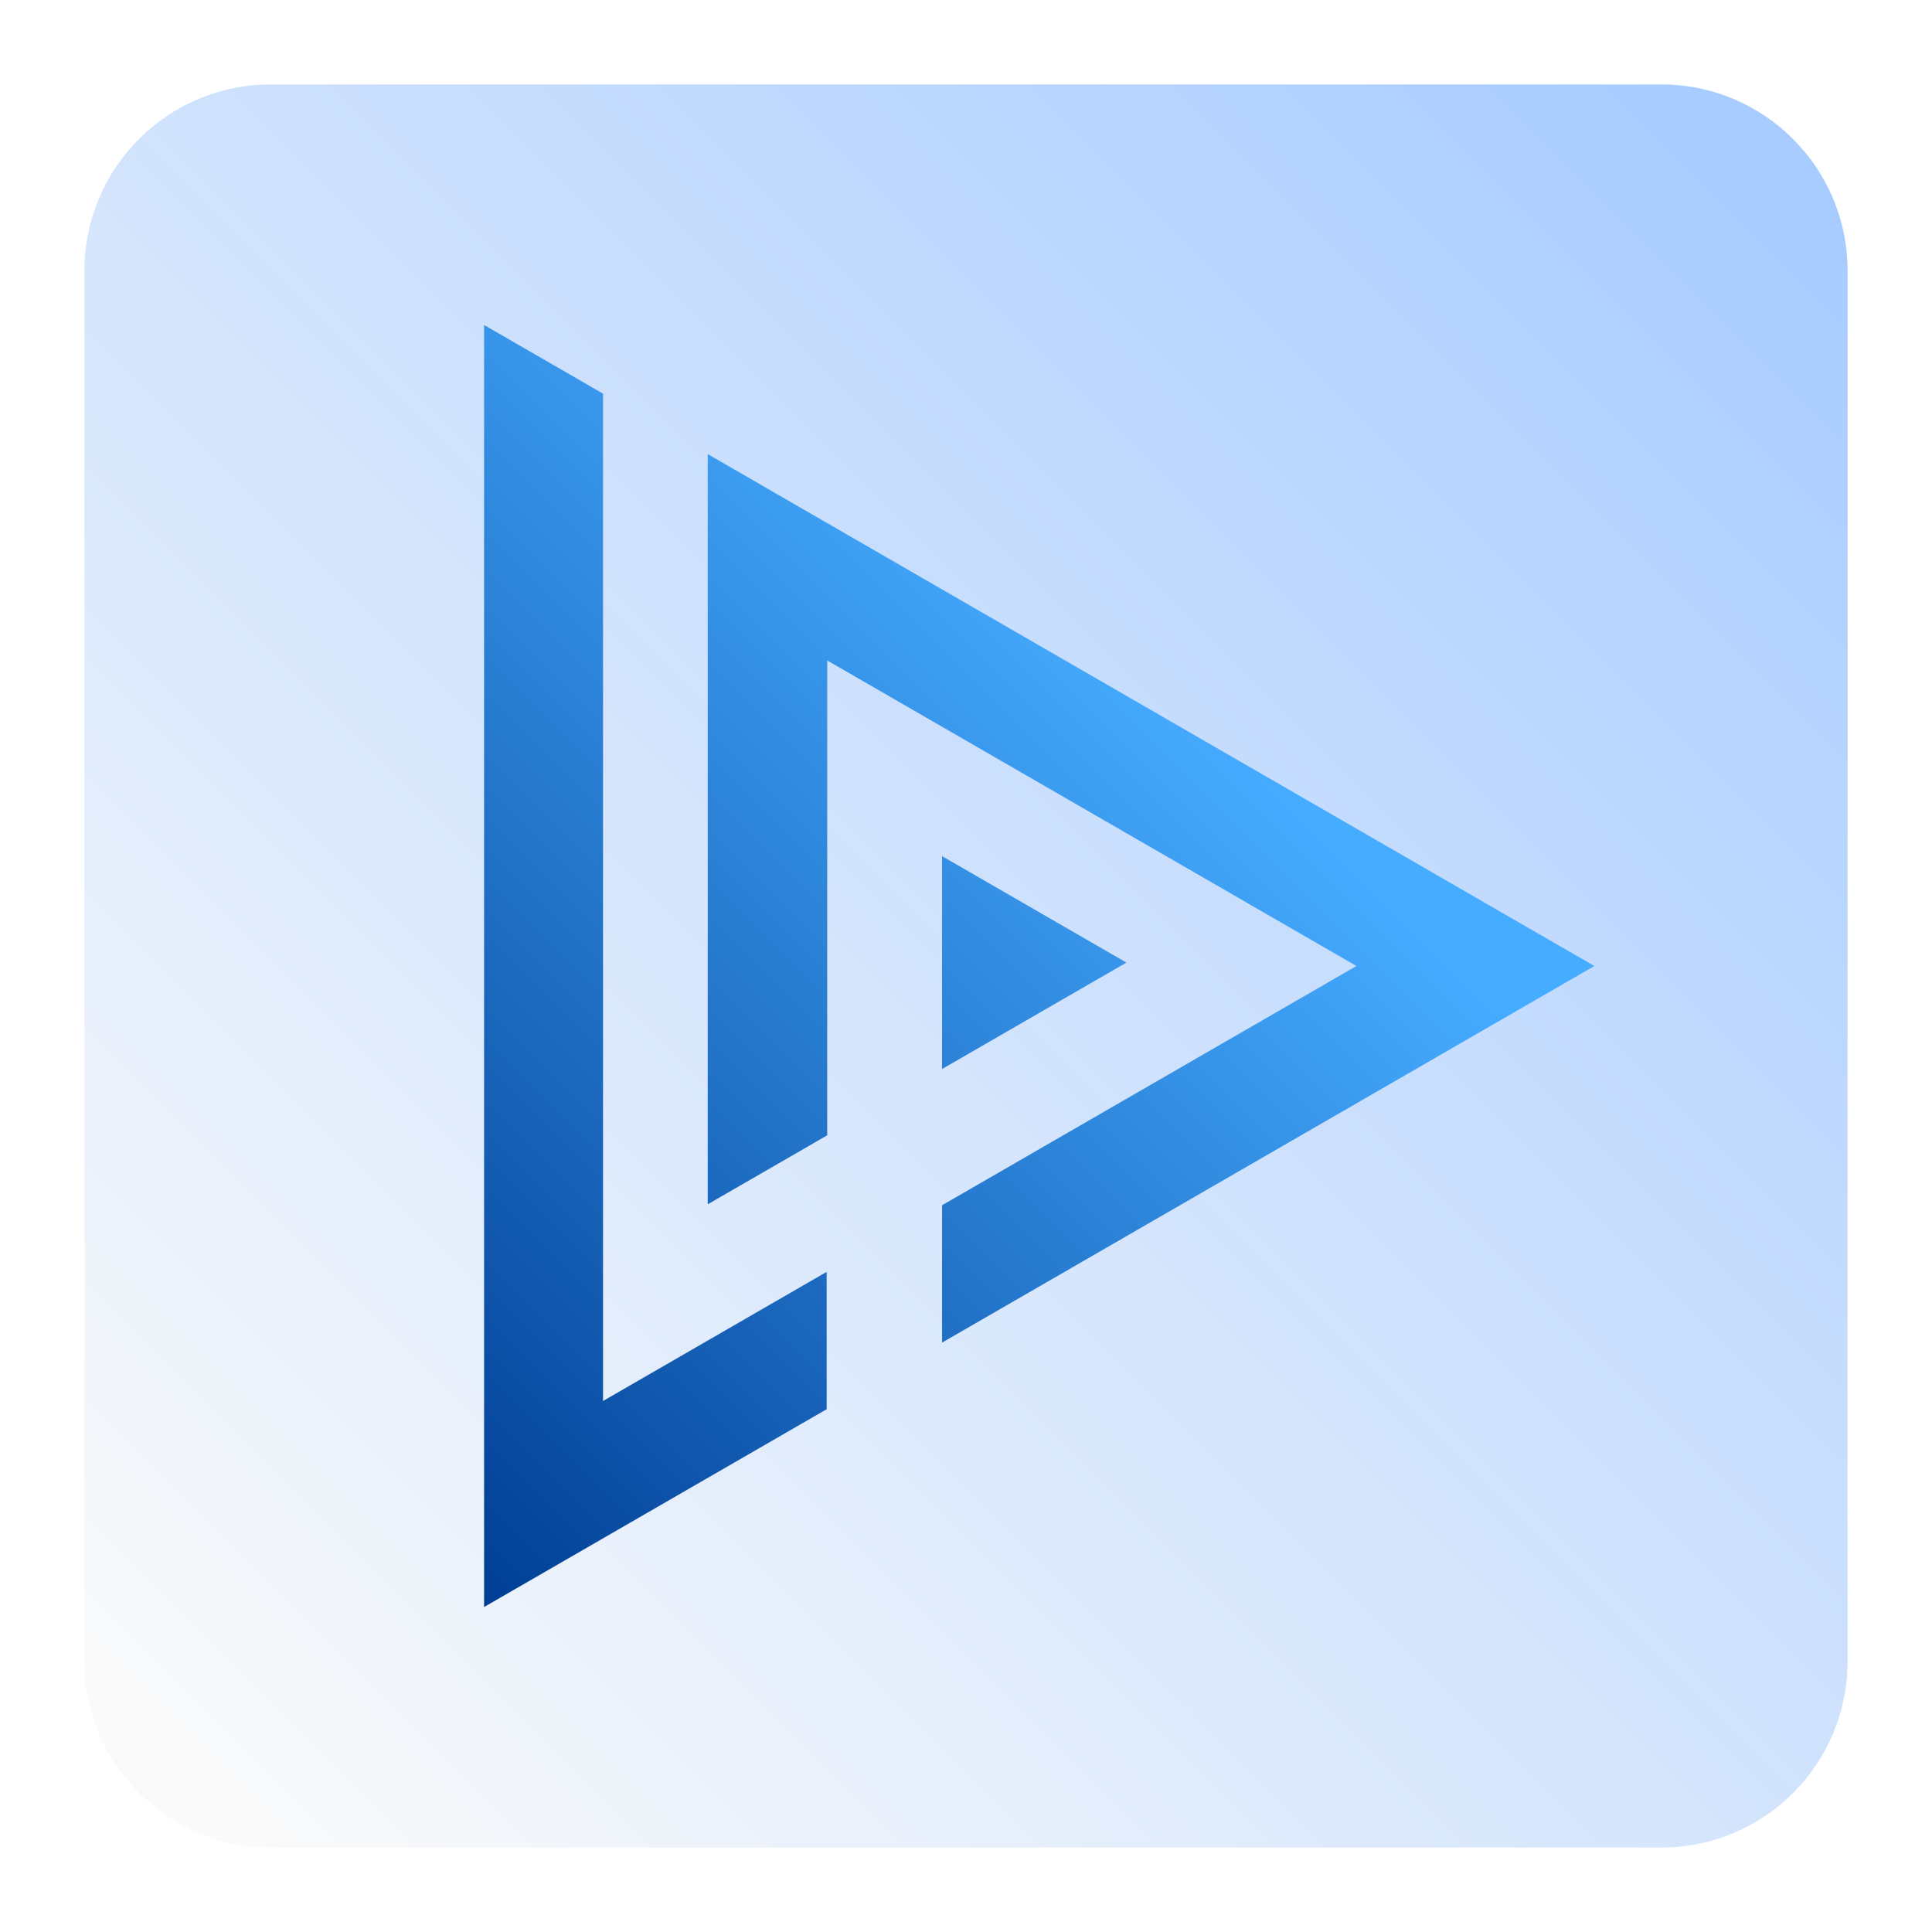
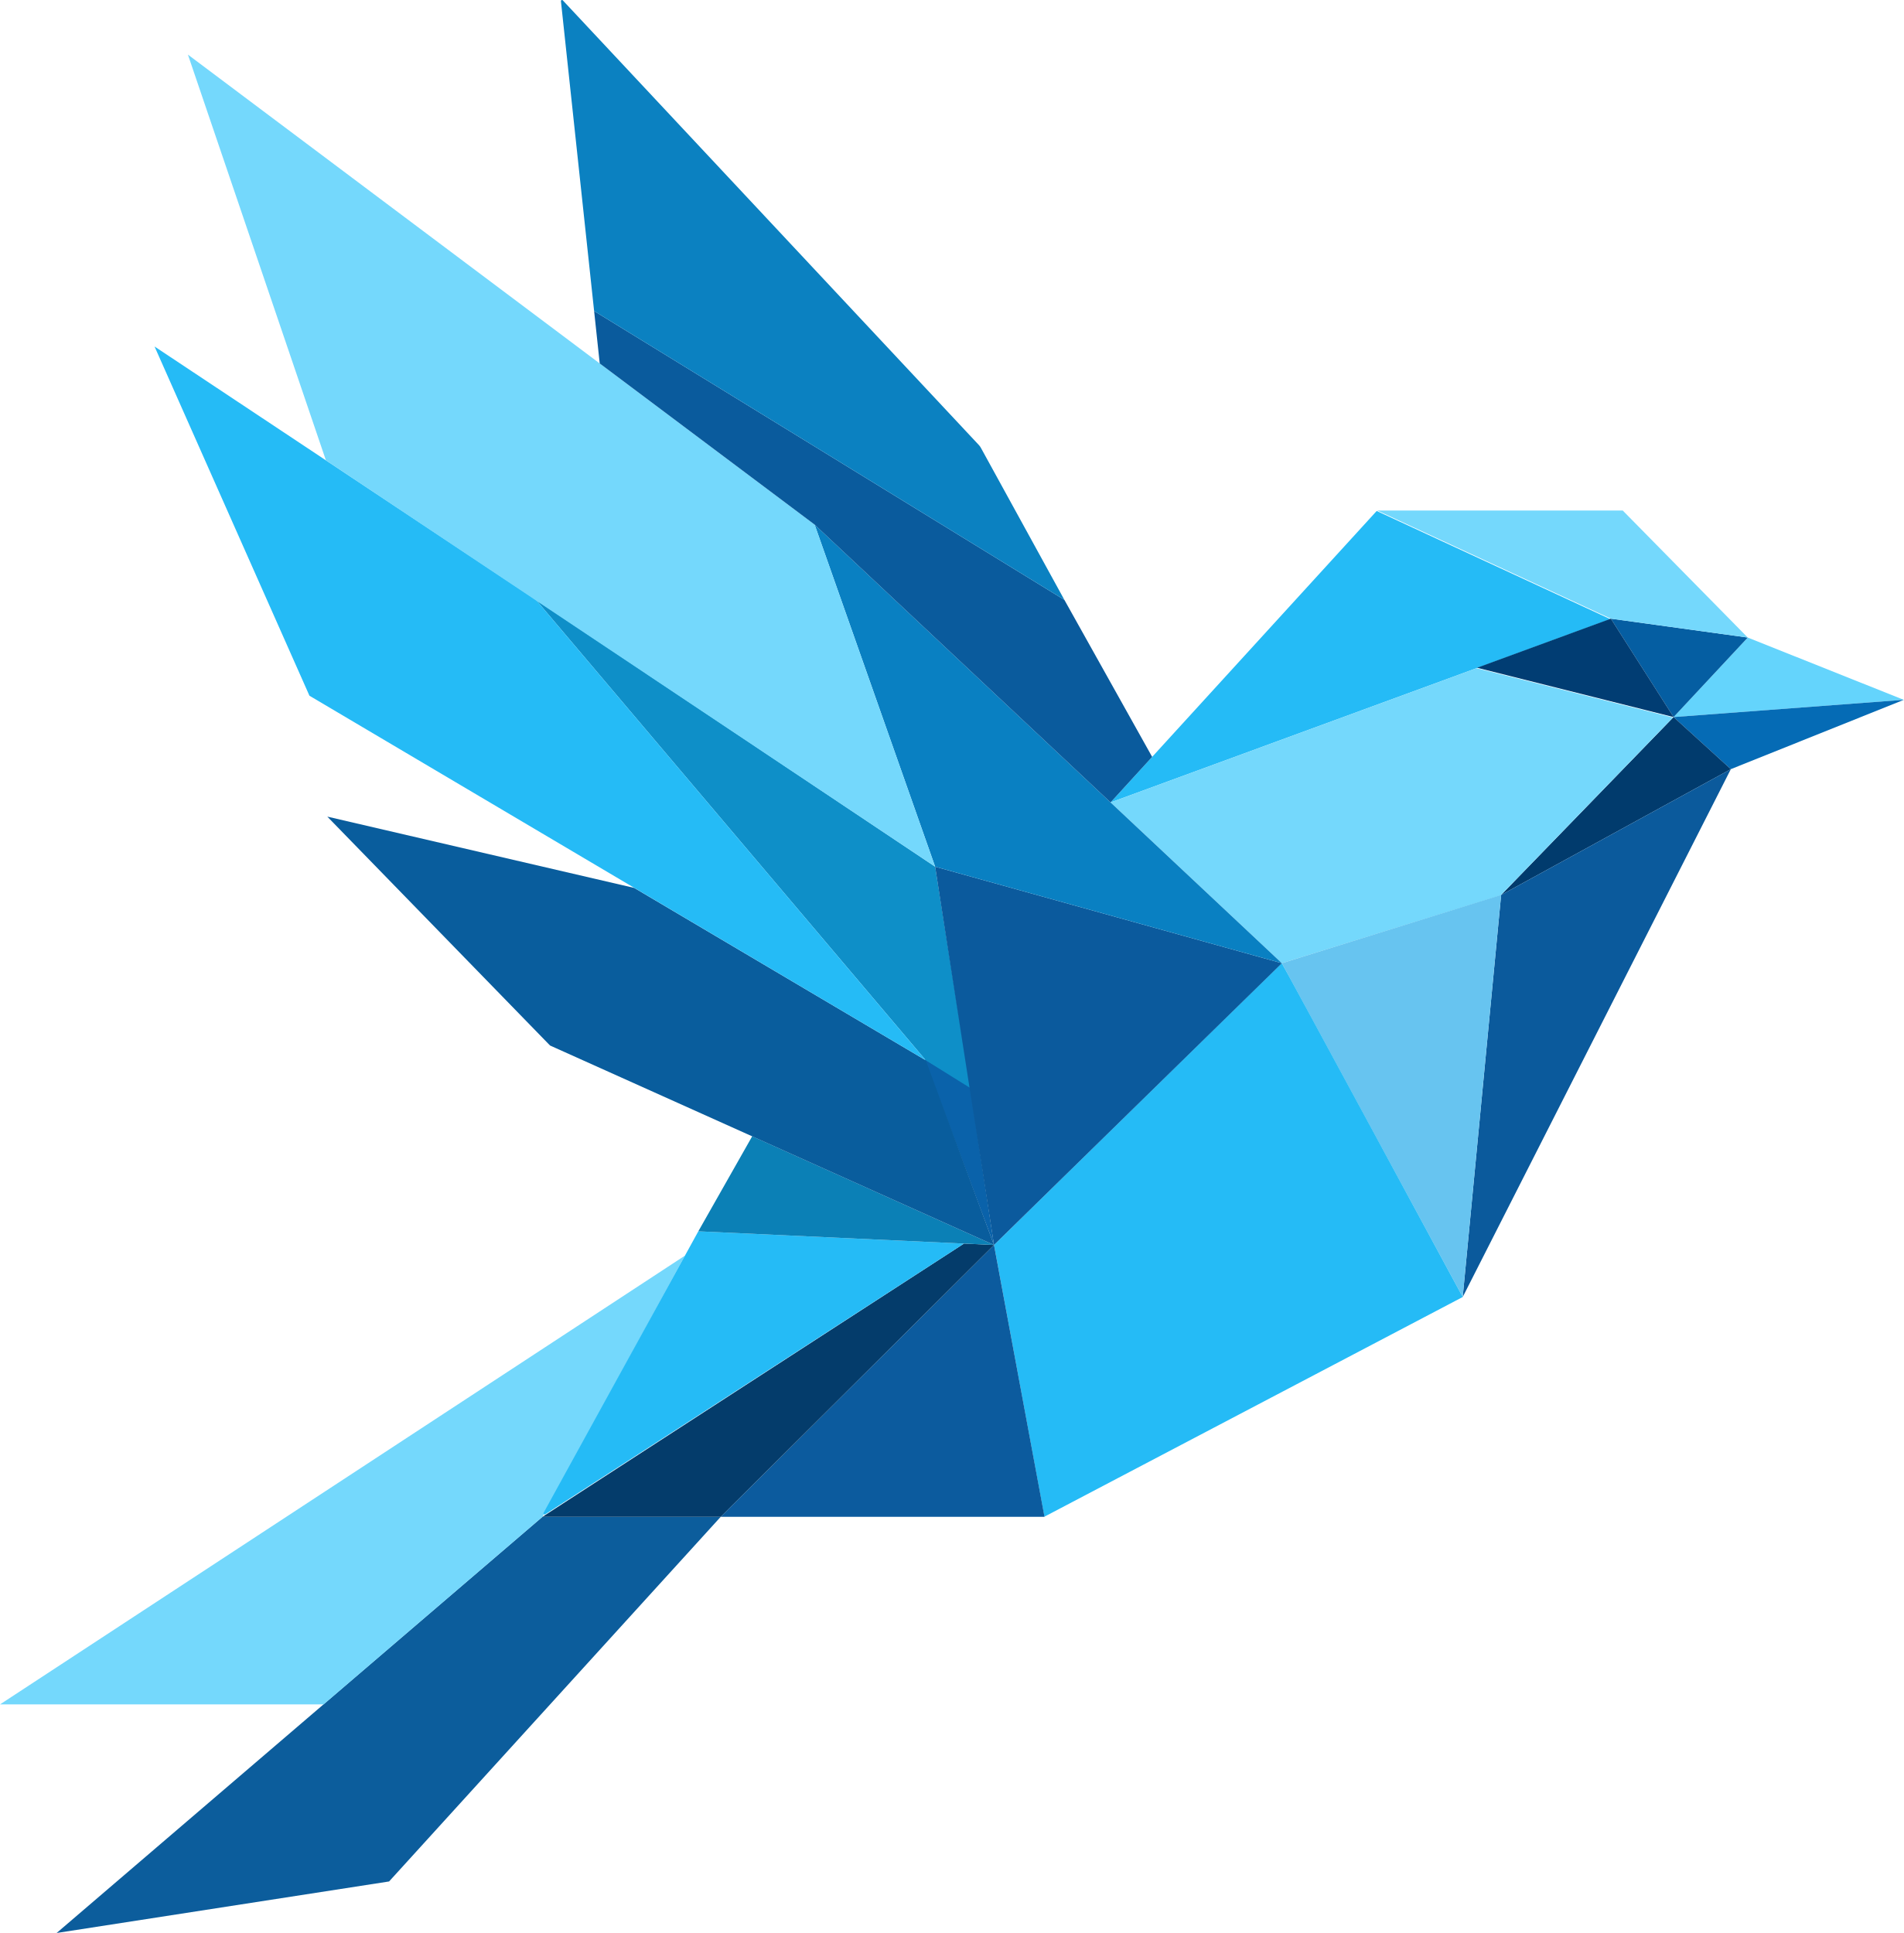
- <svg xmlns="http://www.w3.org/2000/svg" viewBox="0 0 500 500">
-   <defs>
-     <linearGradient gradientUnits="userSpaceOnUse" x1="250" y1="60.691" x2="250" y2="439.31" id="gradient-1" gradientTransform="matrix(0.912777, 0.912777, -0.912777, 0.912777, 250.0495, -206.6728)" spreadMethod="pad">
-       <stop offset="0" style="stop-color: rgb(168, 204, 255);" />
-       <stop offset="1" style="stop-color: rgb(250, 250, 250);" />
-     </linearGradient>
-     <linearGradient gradientUnits="userSpaceOnUse" x1="10802.515" y1="7688.36" x2="10802.515" y2="13911.66" id="gradient-2" gradientTransform="matrix(-0.028, -0.028, 0.028, -0.028, 233.907, 905.0585)">
-       <stop offset="0" style="stop-color: rgb(0, 62, 149);" />
-       <stop offset="1" style="stop-color: rgb(70, 172, 255);" />
-     </linearGradient>
-   </defs>
-   <g style="" transform="matrix(1.205162, 0, 0, 1.205162, -51.29061, -51.29061)">
-     <rect x="60.691" y="60.691" width="378.619" height="378.619" rx="40" ry="40" style="stroke: rgb(0, 0, 0); stroke-width: 0px; fill: url(#gradient-1); fill-rule: nonzero;" />
-     <path d="M 171.945 127.03 L 146.511 112.346 L 146.511 112.729 C 146.511 204.245 146.511 295.758 146.511 387.272 L 146.511 387.655 L 146.843 387.463 C 171.219 373.391 195.594 359.317 219.97 345.243 L 220.08 345.18 L 220.08 315.683 L 172.056 343.411 L 172.056 343.257 C 172.056 271.245 172.057 199.414 172.056 127.221 L 172.056 127.094 L 171.945 127.03 Z M 220.329 184.461 C 258.277 206.37 295.767 228.015 333.714 249.924 L 333.846 250.001 L 333.714 250.077 C 303.976 267.246 274.704 284.147 244.967 301.316 L 244.856 301.379 L 244.856 330.876 L 245.188 330.684 C 283.291 308.684 321.398 286.685 359.5 264.685 L 384.738 250.116 L 384.937 250.001 L 359.5 235.317 C 313.028 208.486 266.559 181.655 220.085 154.824 L 219.969 154.758 L 194.536 140.074 L 194.536 140.457 C 194.536 193.902 194.536 247.346 194.536 300.792 L 194.536 301.175 L 220.086 286.424 L 220.196 286.36 L 220.196 184.384 L 220.329 184.461 Z M 244.856 272.123 L 284.445 249.266 L 244.856 226.406 L 244.856 272.123 Z" style="fill-opacity: 1; fill-rule: evenodd; stroke-width: 0px; fill: url(#gradient-2);" id="path14" />
+ <svg xmlns="http://www.w3.org/2000/svg" viewBox="0 0 646.164 656.207">
+   <g id="u4f71268b07-Layer_1" data-name="Layer 1">
+     <path d="M645.08 238.013 L587.459 261.111 L496.455 440.305 L354.108 514.919 L244.209 514.919 L131.654 638.712 L20.024 656.019 C19.677 656.073 19.477 655.638 19.744 655.41 L109.652 578.612 L0.629 578.612 C0.393 578.612 0.302 578.305 0.499 578.176 L232.005 427.077 L255.758 385.181 L187.875 354.711 L112.969 277.72 C112.767 277.512 112.961 277.169 113.243 277.234 L216.449 301.215 L105.03 236.18 L52.666 118.109 C52.603 117.968 52.763 117.833 52.892 117.917 L110.665 155.808 L64.336 20.176 C64.167 19.68 64.741 19.264 65.159 19.579 L203.776 123.978 L190.55 0.474 C190.53 0.291 190.754 0.189 190.879 0.323 L332.683 151.909 C332.797 152.031 332.895 152.166 332.976 152.313 L390.775 257.589 L467.459 173.308 L550.769 173.308 L593.204 216.436 L645.08 237.146 C645.471 237.302 645.471 237.857 645.08 238.013 Z" fill="none" />
+     <path d="M19.216 656.207 L184.125 514.919 L244.614 514.919 L132.058 638.712 Z" fill="#0c5d9c" />
+     <path d="M0 578.607 L109.82 578.607 L184.125 514.919 L232.47 426.256 Z" fill="#74d8fc" />
+     <path d="M593.204 216.436 L568.028 243.429 L646.164 237.579 Z" fill="#64d4fc" />
+     <path d="M568.028 243.429 L587.459 261.111 L646.164 237.579 Z" fill="#056bb5" />
+     <path d="M593.204 216.436 L546.739 210.022 L568.028 243.429 Z" fill="#055ea2" />
+     <path d="M546.538 210.174 L376.937 272.405 L467.258 173.46 Z" fill="#25bbf6" />
+     <path d="M593.204 216.436 L546.739 210.022 L467.459 173.308 L550.769 173.308 Z" fill="#74d8fc" />
+     <path d="M546.739 210.022 L568.028 243.429 L501.33 226.684 Z" fill="#013d73" />
+     <path d="M568.028 243.429 L509.499 303.809 L587.459 261.111 Z" fill="#013b6d" />
+     <path d="M509.499 303.809 L496.455 440.305 L587.459 261.111 Z" fill="#0b5a9c" />
+     <path d="M509.298 303.961 L435.073 326.989 L376.937 272.405 L501.13 226.835 L567.827 243.581 Z" fill="#74d8fc" />
+     <path d="M509.499 303.809 L496.455 440.305 L435.073 326.989 Z" fill="#67c4f0" />
+     <path d="M354.475 514.879 L496.455 440.305 C496.455 440.305 435.133 326.853 435.035 326.95 L337.371 422.64 C337.371 422.64 337.371 422.64 337.371 422.64" fill="#25bbf6" />
+     <path d="M337.371 422.64 L354.513 514.919 L244.614 514.919 Z" fill="#0c5b9e" />
+     <path d="M244.614 514.919 L184.125 514.919 L327.181 422.169 L337.371 422.64 Z" fill="#043c6b" />
+     <path d="M185.043 514.081 L327.181 422.169 L237.015 417.999 L184.496 513.571 C184.302 513.922 184.706 514.298 185.043 514.081 Z" fill="#25bbf6" />
+     <path d="M237.015 417.999 L255.301 385.746 L337.371 422.64 Z" fill="#0b80b6" />
+     <path d="M337.371 422.64 L329.268 368.891 L313.755 359.481 Z" fill="#0a62aa" />
+     <path d="M329.34 369.371 L314.224 359.953 L181.96 203.674 L317.394 294.218 Z" fill="#0e8fc8" />
+     <path d="M435.073 326.989 L337.371 422.64 L317.394 294.218 Z" fill="#0b5a9d" />
+     <path d="M435.073 326.989 L276.498 178.103 L317.394 294.218 Z" fill="#0980c2" />
+     <path d="M337.371 422.64 L314.224 359.953 L215.265 301.43 L111.095 277.225 L186.691 354.926 Z" fill="#095d9d" />
+     <path d="M314.224 359.953 L105.03 236.18 L52.453 117.629 L181.96 203.674 Z" fill="#25bbf6" />
+     <path d="M276.498 178.103 L317.394 294.218 L110.618 156.274 L63.777 18.538 Z" fill="#74d8fc" />
+     <path d="M376.937 272.405 L391.051 256.944 L361.259 203.643 L201.647 105.587 L203.553 123.386 L276.498 178.103 Z" fill="#0a5b9d" />
+     <path id="u4f71268b07-_Path_" data-name="&lt;Path&gt;" d="M361.259 203.643 L332.903 151.996 C332.723 151.667 332.502 151.362 332.246 151.089 L191.018 0.118 C190.776 -0.14 190.345 0.057 190.383 0.408 L201.647 105.587 Z" fill="#0b81c1" />
  </g>
</svg>
